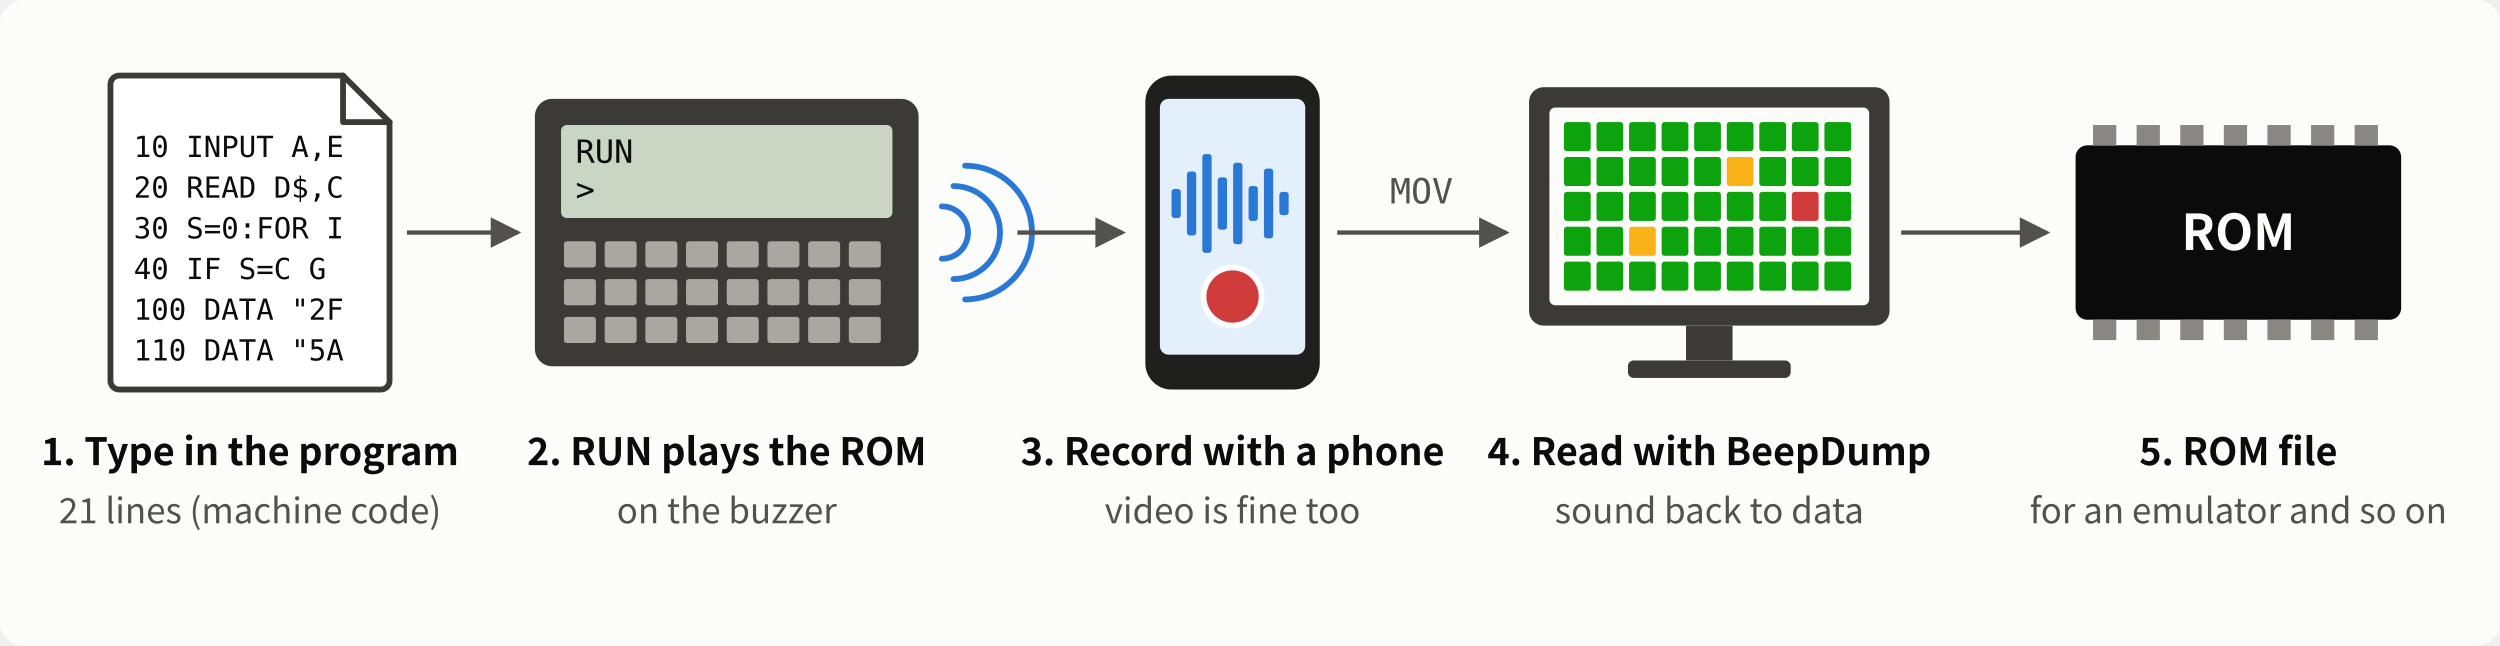
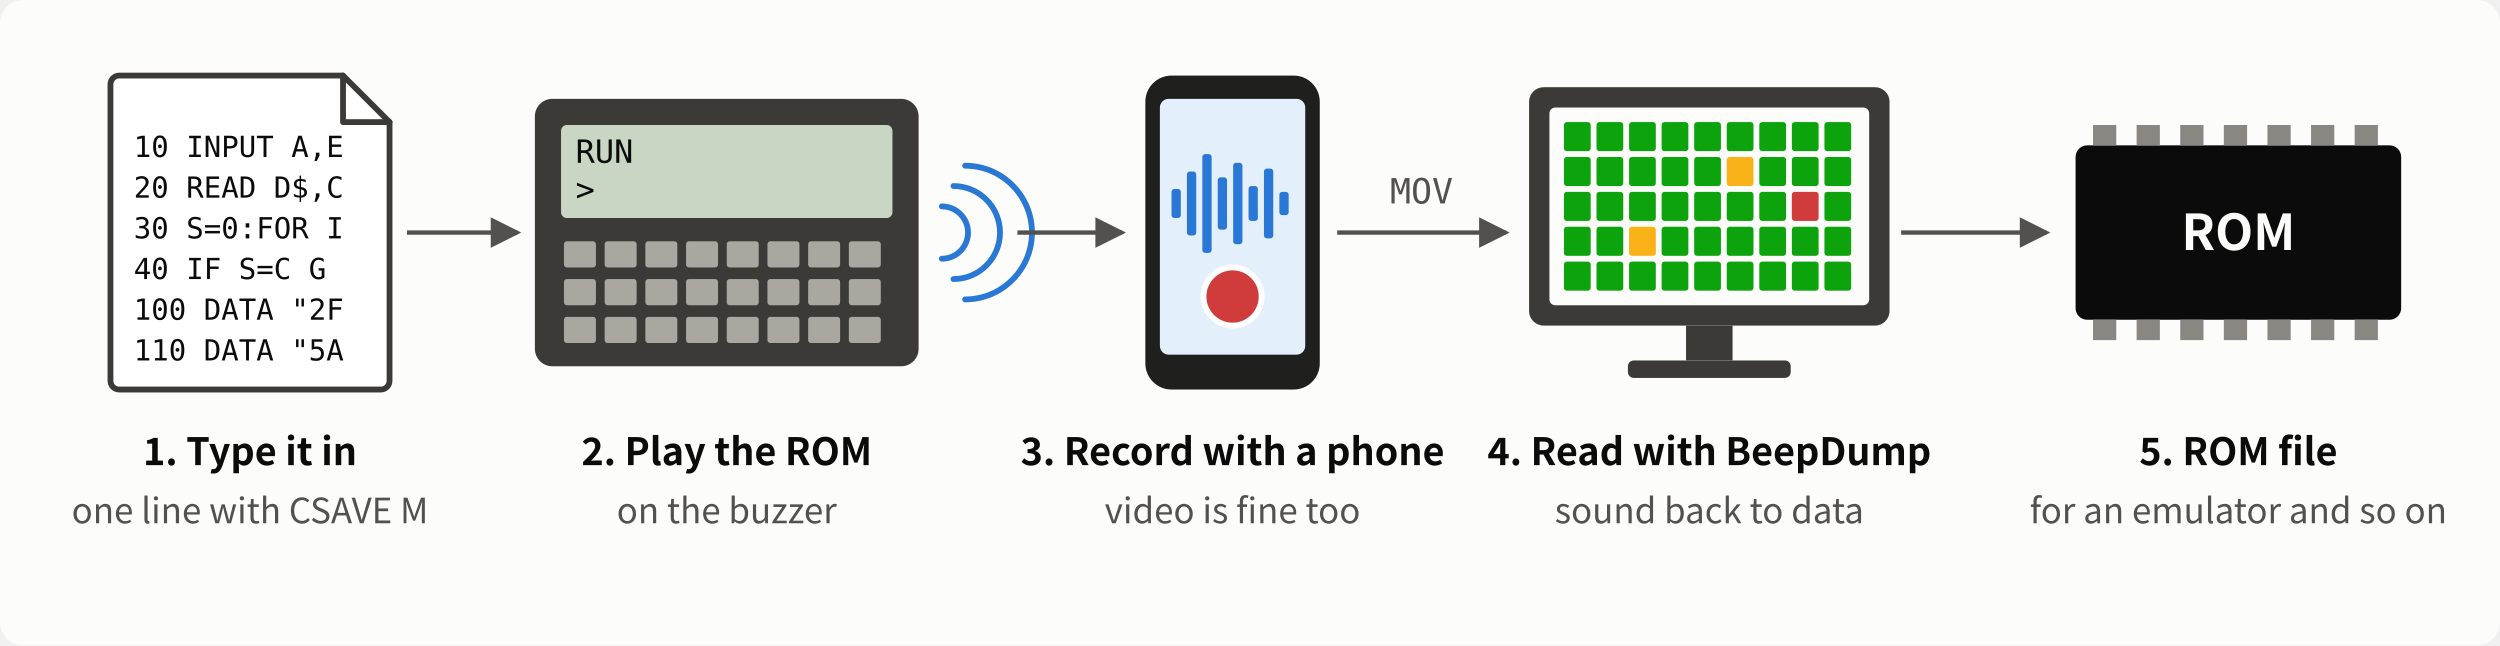
<svg xmlns="http://www.w3.org/2000/svg" viewBox="0 0 860 222" width="860" height="222" font-family="system-ui, -apple-system, &quot;Segoe UI&quot;, &quot;Yu Gothic UI&quot;, &quot;Hiragino Sans&quot;, &quot;Noto Sans CJK JP&quot;, sans-serif" role="img">
  <defs>
    <marker id="arrow" viewBox="0 0 8 8" refX="7" refY="4" markerWidth="7" markerHeight="7" orient="auto-start-reverse">
      <path d="M0 0L8 4L0 8z" fill="#52514e" />
    </marker>
  </defs>
  <rect width="860" height="222" rx="8" fill="#fcfcfb" />
  <path d="M38 29 a3 3 0 0 1 3 -3 H118 L134 42 V131 a3 3 0 0 1 -3 3 H41 a3 3 0 0 1 -3 -3 Z" fill="#ffffff" stroke="#3b3a37" stroke-width="2" stroke-linejoin="round" stroke-linecap="round" />
  <path d="M118 26 V42 H134" fill="none" stroke="#3b3a37" stroke-width="2" stroke-linejoin="round" stroke-linecap="round" />
  <text x="46.0" y="54.0" font-size="10" fill="#0b0b0b" text-anchor="start" font-family="ui-monospace, Consolas, Menlo, monospace">10 INPUT A,E</text>
  <text x="46.0" y="68.0" font-size="10" fill="#0b0b0b" text-anchor="start" font-family="ui-monospace, Consolas, Menlo, monospace">20 READ D$,C</text>
  <text x="46.0" y="82.0" font-size="10" fill="#0b0b0b" text-anchor="start" font-family="ui-monospace, Consolas, Menlo, monospace">30 S=0:FOR I</text>
  <text x="46.0" y="96.0" font-size="10" fill="#0b0b0b" text-anchor="start" font-family="ui-monospace, Consolas, Menlo, monospace">40 IF S=C G</text>
  <text x="46.0" y="110.0" font-size="10" fill="#0b0b0b" text-anchor="start" font-family="ui-monospace, Consolas, Menlo, monospace">100 DATA "2F</text>
  <text x="46.0" y="124.0" font-size="10" fill="#0b0b0b" text-anchor="start" font-family="ui-monospace, Consolas, Menlo, monospace">110 DATA "5A</text>
  <line x1="140.0" y1="80.0" x2="178.0" y2="80.0" stroke="#52514e" stroke-width="1.5" marker-end="url(#arrow)" />
  <rect x="184.0" y="34.0" width="132.0" height="92.0" rx="6" fill="#3b3a37" />
  <rect x="193.0" y="43.0" width="114.0" height="32.0" rx="2" fill="#c9d6c3" />
  <text x="198.0" y="56.0" font-size="11" fill="#0b0b0b" text-anchor="start" font-family="ui-monospace, Consolas, Menlo, monospace">RUN</text>
  <text x="198.0" y="69.0" font-size="11" fill="#0b0b0b" text-anchor="start" font-family="ui-monospace, Consolas, Menlo, monospace">&gt;</text>
  <rect x="194.0" y="83.0" width="11.0" height="9.0" rx="1" fill="#a9a79f" />
  <rect x="208.0" y="83.0" width="11.0" height="9.0" rx="1" fill="#a9a79f" />
  <rect x="222.0" y="83.0" width="11.0" height="9.0" rx="1" fill="#a9a79f" />
  <rect x="236.0" y="83.0" width="11.0" height="9.0" rx="1" fill="#a9a79f" />
  <rect x="250.0" y="83.0" width="11.0" height="9.0" rx="1" fill="#a9a79f" />
  <rect x="264.0" y="83.0" width="11.0" height="9.0" rx="1" fill="#a9a79f" />
  <rect x="278.0" y="83.0" width="11.0" height="9.0" rx="1" fill="#a9a79f" />
  <rect x="292.0" y="83.0" width="11.0" height="9.0" rx="1" fill="#a9a79f" />
  <rect x="194.0" y="96.0" width="11.0" height="9.0" rx="1" fill="#a9a79f" />
  <rect x="208.0" y="96.0" width="11.0" height="9.0" rx="1" fill="#a9a79f" />
  <rect x="222.0" y="96.0" width="11.0" height="9.0" rx="1" fill="#a9a79f" />
  <rect x="236.0" y="96.0" width="11.0" height="9.0" rx="1" fill="#a9a79f" />
  <rect x="250.0" y="96.0" width="11.0" height="9.0" rx="1" fill="#a9a79f" />
  <rect x="264.0" y="96.0" width="11.0" height="9.0" rx="1" fill="#a9a79f" />
  <rect x="278.0" y="96.0" width="11.0" height="9.0" rx="1" fill="#a9a79f" />
  <rect x="292.0" y="96.0" width="11.0" height="9.0" rx="1" fill="#a9a79f" />
  <rect x="194.0" y="109.0" width="11.0" height="9.0" rx="1" fill="#a9a79f" />
  <rect x="208.0" y="109.0" width="11.0" height="9.0" rx="1" fill="#a9a79f" />
  <rect x="222.0" y="109.0" width="11.0" height="9.0" rx="1" fill="#a9a79f" />
  <rect x="236.0" y="109.0" width="11.0" height="9.0" rx="1" fill="#a9a79f" />
  <rect x="250.0" y="109.0" width="11.0" height="9.0" rx="1" fill="#a9a79f" />
  <rect x="264.0" y="109.0" width="11.0" height="9.0" rx="1" fill="#a9a79f" />
  <rect x="278.0" y="109.0" width="11.0" height="9.0" rx="1" fill="#a9a79f" />
  <rect x="292.0" y="109.0" width="11.0" height="9.0" rx="1" fill="#a9a79f" />
  <path d="M324 71 A9 9 0 0 1 324 89" fill="none" stroke="#2a78d6" stroke-width="2" stroke-linejoin="round" stroke-linecap="round" />
  <path d="M328 64 A16 16 0 0 1 328 96" fill="none" stroke="#2a78d6" stroke-width="2" stroke-linejoin="round" stroke-linecap="round" />
  <path d="M332 57 A23 23 0 0 1 332 103" fill="none" stroke="#2a78d6" stroke-width="2" stroke-linejoin="round" stroke-linecap="round" />
  <line x1="350.0" y1="80.0" x2="386.0" y2="80.0" stroke="#52514e" stroke-width="1.5" marker-end="url(#arrow)" />
  <rect x="394.0" y="26.0" width="60.0" height="108.0" rx="9" fill="#1f1f1d" />
  <rect x="399.0" y="34.0" width="50.0" height="88.0" rx="3" fill="#e4effc" />
  <rect x="403.0" y="65.0" width="3.2" height="10.0" rx="1" fill="#2a78d6" />
  <rect x="408.3" y="59.0" width="3.2" height="22.0" rx="1" fill="#2a78d6" />
  <rect x="413.6" y="53.0" width="3.2" height="34.0" rx="1" fill="#2a78d6" />
  <rect x="418.9" y="61.0" width="3.2" height="18.0" rx="1" fill="#2a78d6" />
  <rect x="424.2" y="56.0" width="3.2" height="28.0" rx="1" fill="#2a78d6" />
  <rect x="429.5" y="64.0" width="3.2" height="12.0" rx="1" fill="#2a78d6" />
  <rect x="434.8" y="58.0" width="3.2" height="24.0" rx="1" fill="#2a78d6" />
  <rect x="440.1" y="66.0" width="3.2" height="8.0" rx="1" fill="#2a78d6" />
  <circle cx="424" cy="102" r="10" fill="#d03b3b" stroke="#ffffff" stroke-width="2" />
  <line x1="460.0" y1="80.0" x2="518.0" y2="80.0" stroke="#52514e" stroke-width="1.5" marker-end="url(#arrow)" />
  <text x="489.0" y="70.0" font-size="12" fill="#52514e" text-anchor="middle" font-family="ui-monospace, Consolas, Menlo, monospace">MOV</text>
  <rect x="526.0" y="30.0" width="124.0" height="82.0" rx="5" fill="#3b3a37" />
  <rect x="533.0" y="37.0" width="110.0" height="68.0" rx="2" fill="#fcfcfb" />
  <rect x="538.0" y="42.0" width="9.2" height="10.0" rx="1" fill="#0ca30c" />
  <rect x="549.2" y="42.0" width="9.2" height="10.0" rx="1" fill="#0ca30c" />
  <rect x="560.4" y="42.0" width="9.2" height="10.0" rx="1" fill="#0ca30c" />
  <rect x="571.6" y="42.0" width="9.2" height="10.0" rx="1" fill="#0ca30c" />
  <rect x="582.8" y="42.0" width="9.2" height="10.0" rx="1" fill="#0ca30c" />
  <rect x="594.0" y="42.0" width="9.2" height="10.0" rx="1" fill="#0ca30c" />
  <rect x="605.2" y="42.0" width="9.2" height="10.0" rx="1" fill="#0ca30c" />
  <rect x="616.4" y="42.0" width="9.2" height="10.0" rx="1" fill="#0ca30c" />
  <rect x="627.6" y="42.0" width="9.2" height="10.0" rx="1" fill="#0ca30c" />
  <rect x="538.0" y="54.0" width="9.2" height="10.0" rx="1" fill="#0ca30c" />
  <rect x="549.2" y="54.0" width="9.2" height="10.0" rx="1" fill="#0ca30c" />
  <rect x="560.4" y="54.0" width="9.2" height="10.0" rx="1" fill="#0ca30c" />
  <rect x="571.6" y="54.0" width="9.2" height="10.0" rx="1" fill="#0ca30c" />
  <rect x="582.8" y="54.0" width="9.2" height="10.0" rx="1" fill="#0ca30c" />
  <rect x="594.0" y="54.0" width="9.2" height="10.0" rx="1" fill="#fab219" />
  <rect x="605.2" y="54.0" width="9.2" height="10.0" rx="1" fill="#0ca30c" />
  <rect x="616.4" y="54.0" width="9.2" height="10.0" rx="1" fill="#0ca30c" />
  <rect x="627.6" y="54.0" width="9.2" height="10.0" rx="1" fill="#0ca30c" />
  <rect x="538.0" y="66.0" width="9.2" height="10.0" rx="1" fill="#0ca30c" />
  <rect x="549.2" y="66.0" width="9.2" height="10.0" rx="1" fill="#0ca30c" />
  <rect x="560.4" y="66.0" width="9.2" height="10.0" rx="1" fill="#0ca30c" />
  <rect x="571.6" y="66.0" width="9.2" height="10.0" rx="1" fill="#0ca30c" />
  <rect x="582.8" y="66.0" width="9.2" height="10.0" rx="1" fill="#0ca30c" />
  <rect x="594.0" y="66.0" width="9.2" height="10.0" rx="1" fill="#0ca30c" />
  <rect x="605.2" y="66.0" width="9.2" height="10.0" rx="1" fill="#0ca30c" />
  <rect x="616.4" y="66.0" width="9.2" height="10.0" rx="1" fill="#d03b3b" />
  <rect x="627.6" y="66.0" width="9.2" height="10.0" rx="1" fill="#0ca30c" />
  <rect x="538.0" y="78.0" width="9.2" height="10.0" rx="1" fill="#0ca30c" />
  <rect x="549.2" y="78.0" width="9.2" height="10.0" rx="1" fill="#0ca30c" />
  <rect x="560.4" y="78.0" width="9.2" height="10.0" rx="1" fill="#fab219" />
  <rect x="571.6" y="78.0" width="9.2" height="10.0" rx="1" fill="#0ca30c" />
  <rect x="582.8" y="78.0" width="9.2" height="10.0" rx="1" fill="#0ca30c" />
  <rect x="594.0" y="78.0" width="9.2" height="10.0" rx="1" fill="#0ca30c" />
  <rect x="605.2" y="78.0" width="9.2" height="10.0" rx="1" fill="#0ca30c" />
  <rect x="616.4" y="78.0" width="9.2" height="10.0" rx="1" fill="#0ca30c" />
  <rect x="627.6" y="78.0" width="9.2" height="10.0" rx="1" fill="#0ca30c" />
  <rect x="538.0" y="90.0" width="9.2" height="10.0" rx="1" fill="#0ca30c" />
  <rect x="549.2" y="90.0" width="9.2" height="10.0" rx="1" fill="#0ca30c" />
  <rect x="560.4" y="90.0" width="9.2" height="10.0" rx="1" fill="#0ca30c" />
  <rect x="571.6" y="90.0" width="9.2" height="10.0" rx="1" fill="#0ca30c" />
  <rect x="582.8" y="90.0" width="9.2" height="10.0" rx="1" fill="#0ca30c" />
  <rect x="594.0" y="90.0" width="9.2" height="10.0" rx="1" fill="#0ca30c" />
  <rect x="605.2" y="90.0" width="9.2" height="10.0" rx="1" fill="#0ca30c" />
  <rect x="616.4" y="90.0" width="9.2" height="10.0" rx="1" fill="#0ca30c" />
  <rect x="627.6" y="90.0" width="9.2" height="10.0" rx="1" fill="#0ca30c" />
  <rect x="580.0" y="112.0" width="16.0" height="12.0" rx="0" fill="#3b3a37" />
  <rect x="560.0" y="124.0" width="56.0" height="6.0" rx="2" fill="#3b3a37" />
  <line x1="654.0" y1="80.0" x2="704.0" y2="80.0" stroke="#52514e" stroke-width="1.5" marker-end="url(#arrow)" />
  <rect x="714.0" y="50.0" width="112.0" height="60.0" rx="4" fill="#0b0b0b" />
  <text x="770.0" y="86.0" font-size="17" fill="#fcfcfb" text-anchor="middle" font-weight="600">ROM</text>
  <rect x="720.0" y="43.0" width="8.0" height="7.0" rx="0" fill="#898781" />
  <rect x="720.0" y="110.0" width="8.0" height="7.0" rx="0" fill="#898781" />
  <rect x="735.0" y="43.0" width="8.0" height="7.0" rx="0" fill="#898781" />
  <rect x="735.0" y="110.0" width="8.0" height="7.0" rx="0" fill="#898781" />
  <rect x="750.0" y="43.0" width="8.0" height="7.0" rx="0" fill="#898781" />
  <rect x="750.0" y="110.0" width="8.0" height="7.0" rx="0" fill="#898781" />
  <rect x="765.0" y="43.0" width="8.0" height="7.0" rx="0" fill="#898781" />
  <rect x="765.0" y="110.0" width="8.0" height="7.0" rx="0" fill="#898781" />
  <rect x="780.0" y="43.0" width="8.0" height="7.0" rx="0" fill="#898781" />
  <rect x="780.0" y="110.0" width="8.0" height="7.0" rx="0" fill="#898781" />
  <rect x="795.0" y="43.0" width="8.0" height="7.0" rx="0" fill="#898781" />
  <rect x="795.0" y="110.0" width="8.0" height="7.0" rx="0" fill="#898781" />
  <rect x="810.0" y="43.0" width="8.0" height="7.0" rx="0" fill="#898781" />
  <rect x="810.0" y="110.0" width="8.0" height="7.0" rx="0" fill="#898781" />
-   <text x="86.0" y="160.0" font-size="13" fill="#0b0b0b" text-anchor="middle" font-weight="600">1. Type in the program</text>
-   <text x="86.0" y="180.0" font-size="12" fill="#52514e" text-anchor="middle">21 lines (machine code)</text>
-   <text x="250.0" y="160.0" font-size="13" fill="#0b0b0b" text-anchor="middle" font-weight="600">2. RUN plays the ROM</text>
+   <text x="86.0" y="160.0" font-size="13" fill="#0b0b0b" text-anchor="middle" font-weight="600">1. Type it in</text>
+   <text x="86.0" y="180.0" font-size="12" fill="#52514e" text-anchor="middle">one line with CSAVE M</text>
+   <text x="250.0" y="160.0" font-size="13" fill="#0b0b0b" text-anchor="middle" font-weight="600">2. Play the ROM</text>
  <text x="250.0" y="180.0" font-size="12" fill="#52514e" text-anchor="middle">on the buzzer</text>
  <text x="424.0" y="160.0" font-size="13" fill="#0b0b0b" text-anchor="middle" font-weight="600">3. Record with a phone</text>
  <text x="424.0" y="180.0" font-size="12" fill="#52514e" text-anchor="middle">video is fine too</text>
  <text x="588.0" y="160.0" font-size="13" fill="#0b0b0b" text-anchor="middle" font-weight="600">4. Read with BeepDump</text>
  <text x="588.0" y="180.0" font-size="12" fill="#52514e" text-anchor="middle">sound back to data</text>
  <text x="770.0" y="160.0" font-size="13" fill="#0b0b0b" text-anchor="middle" font-weight="600">5. ROM file</text>
  <text x="770.0" y="180.0" font-size="12" fill="#52514e" text-anchor="middle">for an emulator and so on</text>
</svg>
